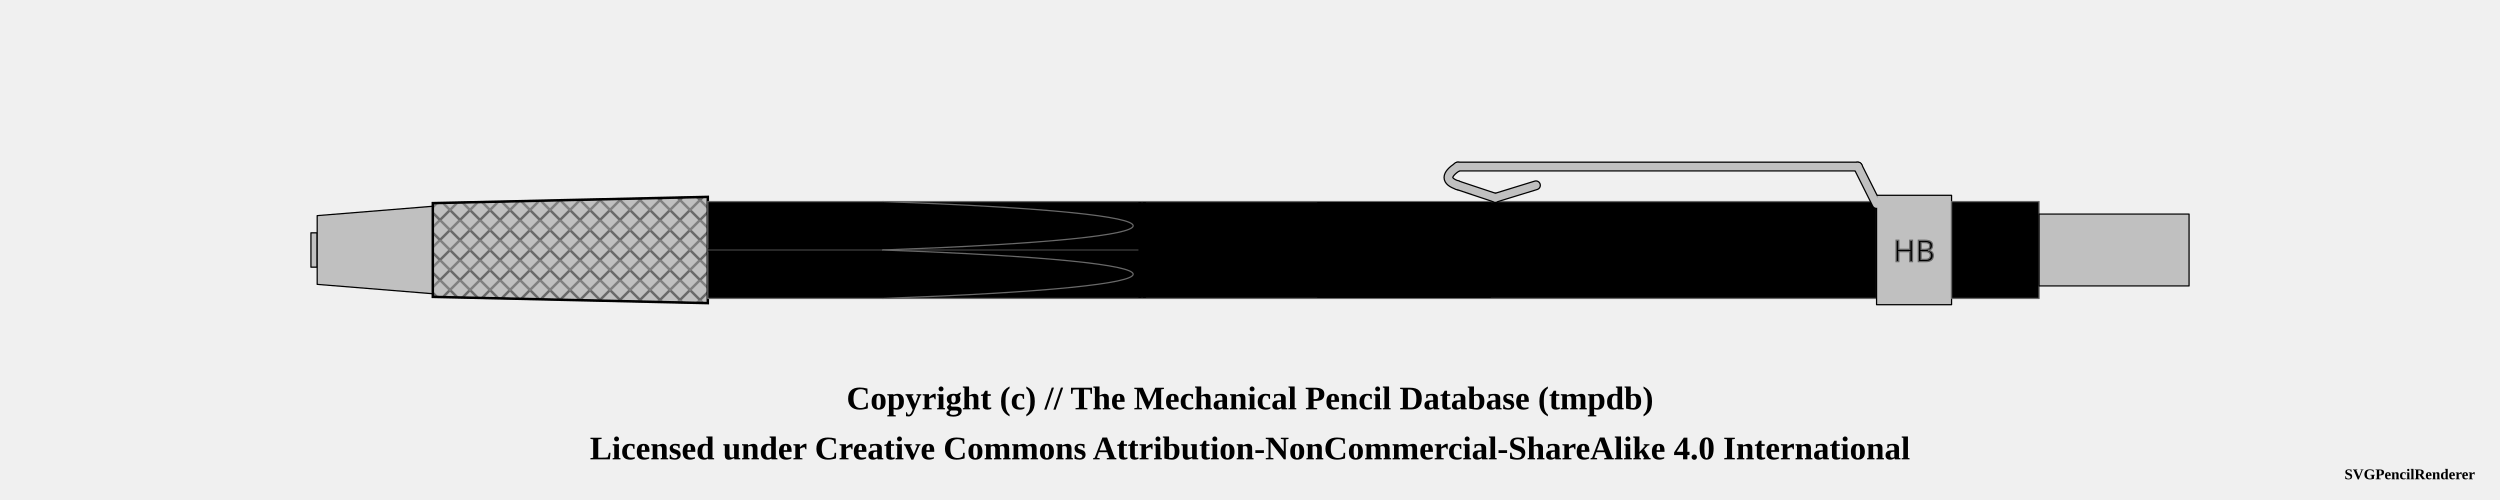
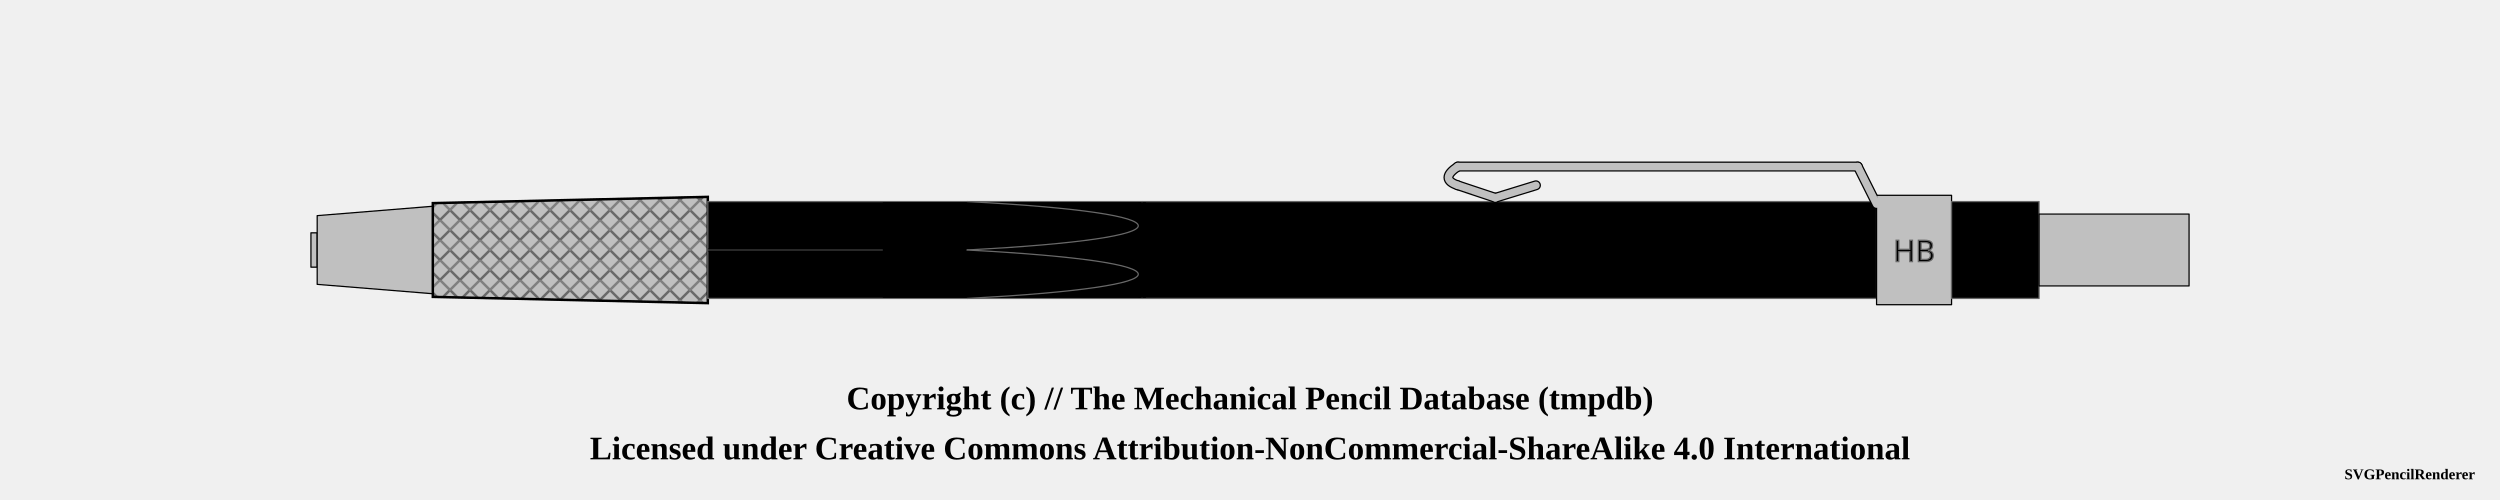
<svg xmlns="http://www.w3.org/2000/svg" width="1000" height="200">
  <pattern id="knurled-large" patternUnits="userSpaceOnUse" width="12" height="12">
    <path stroke="dimgray" stroke-linecap="round" stroke-width="1" d="M 6,6 L 12,12" />
    <path stroke="dimgray" stroke-linecap="round" stroke-width="1" d="M 6,6 L 0,12" />
    <path stroke="gray" stroke-linecap="round" stroke-width="1" d="M 6,6 L 12,0" />
    <path stroke="gray" stroke-linecap="round" stroke-width="1" d="M 6,6 L 0,0" />
  </pattern>
  <pattern id="knurled-small" patternUnits="userSpaceOnUse" width="4" height="4">
    <path stroke="dimgray" stroke-linecap="round" stroke-width="1" d="M 2,2 L 4,4" />
    <path stroke="dimgray" stroke-linecap="round" stroke-width="1" d="M 2,2 L 0,4" />
    <path stroke="gray" stroke-linecap="round" stroke-width="1" d="M 2,2 L 4,0" />
    <path stroke="gray" stroke-linecap="round" stroke-width="1" d="M 2,2 L 0,0" />
  </pattern>
  <pattern id="knurled" patternUnits="userSpaceOnUse" width="8" height="8">
    <path stroke="dimgray" stroke-linecap="round" stroke-width="1" d="M 4,4 L 8,8" />
    <path stroke="dimgray" stroke-linecap="round" stroke-width="1" d="M 4,4 L 0,8" />
    <path stroke="gray" stroke-linecap="round" stroke-width="1" d="M 4,4 L 8,0" />
    <path stroke="gray" stroke-linecap="round" stroke-width="1" d="M 4,4 L 0,0" />
  </pattern>
  <pattern id="lined" patternUnits="userSpaceOnUse" width="3" height="3">
    <path stroke="dimgray" stroke-linecap="round" stroke-width="1" d="M 0,0 L 3,0" />
  </pattern>
  <pattern id="ridged" patternUnits="userSpaceOnUse" width="3" height="3">
    <path stroke="dimgray" stroke-linecap="round" stroke-width="1" d="M 0,0 L 0,3" />
  </pattern>
  <pattern id="spring" patternUnits="userSpaceOnUse" width="8" height="100">
    <path stroke="dimgray" stroke-linecap="round" stroke-width="2" d="M 1,1 L 9,99" />
    <path stroke="white" stroke-linecap="round" stroke-width="1" d="M 1,1 L 9,99" />
  </pattern>
  <pattern id="knurled" patternUnits="userSpaceOnUse" width="8" height="8">
    <path stroke="dimgray" stroke-linecap="round" stroke-width="1" d="M 4,4 L 8,8" />
    <path stroke="dimgray" stroke-linecap="round" stroke-width="1" d="M 4,4 L 0,8" />
    <path stroke="gray" stroke-linecap="round" stroke-width="1" d="M 4,4 L 8,0" />
    <path stroke="gray" stroke-linecap="round" stroke-width="1" d="M 4,4 L 0,0" />
  </pattern>
  <g transform="rotate(0 0 0)">
    <path d="M124.375 93.125 L126.875 93.125 L126.875 106.875 L124.375 106.875 Z" stroke-width="0.5" stroke="black" stroke-linejoin="round" fill="silver" fill-opacity="1" />
    <path d="M126.875 86.25 L173.125 82.5 L173.125 117.5 L126.875 113.75 Z" stroke-width="0.5" stroke="black" stroke-linejoin="round" fill="silver" fill-opacity="1" />
    <path d="M173.125 81.25 L283.125 78.75 L283.125 121.25 L173.125 118.75 Z" stroke-width="0.5" stroke="black" stroke-linejoin="round" fill="silver" fill-opacity="1" />
    <path d="M173.125 81.25 L283.125 78.75 L283.125 121.25 L173.125 118.75 Z" stroke-width="1.0" stroke="black" fill="url(#knurled)" />
    <path d="M283.125 80.625 L456.875 80.625 L456.875 119.375 L283.125 119.375 Z" stroke-width="0.5" stroke="dimgray" stroke-linejoin="round" fill="black" fill-opacity="1" />
-     <line x1="283.125" y1="100" x2="456.875" y2="100" stroke-width="1.5" stroke="black" fill="none" stroke-opacity="0.5" />
-     <line x1="283.125" y1="100" x2="456.875" y2="100" stroke-width="0.5" stroke="gray" fill="none" stroke-opacity="0.5" />
+     <line x1="283.125" y1="100" x2="386.875" y2="100" stroke-width="1.5" stroke="black" fill="none" stroke-opacity="0.5" />
+     <line x1="283.125" y1="100" x2="386.875" y2="100" stroke-width="0.5" stroke="gray" fill="none" stroke-opacity="0.5" />
    <path d="M456.875 80.625 L750.625 80.625 L750.625 119.375 L456.875 119.375 Z" stroke-width="0.5" stroke="dimgray" stroke-linejoin="round" fill="black" fill-opacity="1" />
-     <line x1="456.875" y1="80.875" x2="456.875" y2="119.125" stroke="black" stroke-width="3" />
+     <line x1="456.875" y1="80.875" x2="456.875" y2="119.125" stroke="black" stroke-opacity="1" stroke-width="3" />
    <path d="M583.125 74.125 Q575.625 71.625 583.125 66.625" stroke-width="4" stroke="black" fill="none" stroke-linecap="round" />
    <line x1="583.125" y1="66.625" x2="743.125" y2="66.625" stroke-width="4" stroke="black" fill="dimgray" stroke-linecap="round" />
    <line x1="598.125" y1="79.125" x2="583.125" y2="74.125" stroke-width="4" stroke="black" fill="dimgray" stroke-linecap="round" />
    <line x1="614.375" y1="74.125" x2="598.125" y2="79.125" stroke-width="4" stroke="black" fill="dimgray" stroke-linecap="round" />
    <line x1="743.125" y1="66.625" x2="750.625" y2="81.625" stroke-width="4" stroke="black" fill="dimgray" stroke-linecap="round" />
    <path d="M750.625 78.125 L780.625 78.125 L780.625 121.875 L750.625 121.875 Z" stroke-width="0.5" stroke="black" stroke-linejoin="round" fill="silver" fill-opacity="1" />
    <text x="765.625" y="100" text-anchor="middle" dominant-baseline="central">
      <tspan stroke="dimgray" stroke-width="0.5" font-family="sans-serif" fill="black" textLength="{this.width * 5 - 12}"> HB</tspan>
    </text>
    <path d="M583.125 74.125 Q575.625 71.625 583.125 66.625" stroke-width="3" stroke="silver" fill="none" stroke-linecap="round" />
    <line x1="583.125" y1="66.625" x2="743.125" y2="66.625" stroke-width="3" stroke="silver" fill="silver" stroke-linecap="round" />
    <line x1="598.125" y1="79.125" x2="583.125" y2="74.125" stroke-width="3" stroke="silver" fill="silver" stroke-linecap="round" />
    <line x1="614.375" y1="74.125" x2="598.125" y2="79.125" stroke-width="3" stroke="silver" fill="silver" stroke-linecap="round" />
    <line x1="743.125" y1="66.625" x2="750.625" y2="81.625" stroke-width="3" stroke="silver" fill="silver" stroke-linecap="round" />
    <path d="M780.625 80.625 L815.625 80.625 L815.625 119.375 L780.625 119.375 Z" stroke-width="0.5" stroke="dimgray" stroke-linejoin="round" fill="black" fill-opacity="1" />
    <path d="M815.625 85.625 L875.625 85.625 L875.625 114.375 L815.625 114.375 Z" stroke-width="0.5" stroke="black" stroke-linejoin="round" fill="silver" fill-opacity="1" />
-     <rect x="526.875" y="80.875" width="69.5" height="38.25" rx="0" ry="0" stroke-width="0.5" stroke="none" fill="black" fill-opacity="1" />
-     <path d="M 353.125 80.625 C 486.656 85.469, 486.656 95.156, 353.125 100" stroke-width="0.5" stroke="dimgray" stroke-linecap="round" fill="black" />
-     <path d="M 353.125 119.375 C 486.656 114.531, 486.656 104.844, 353.125 100" stroke-width="0.5" stroke="dimgray" stroke-linecap="round" fill="black" />
+     <rect x="353.125" y="80.875" width="103.25" height="38.25" rx="0" ry="0" stroke-width="0.5" stroke="none" fill="black" fill-opacity="1" />
+     <path d="M 386.875 80.625 C 478.125 85.469, 478.125 95.156, 386.875 100" stroke-width="0.5" stroke="dimgray" stroke-linecap="round" fill-opacity="1" fill="black" />
+     <path d="M 386.875 119.375 C 478.125 114.531, 478.125 104.844, 386.875 100" stroke-width="0.5" stroke="dimgray" stroke-linecap="round" fill-opacity="1" fill="black" />
  </g>
  <text x="50%" y="160" font-size="1.1em" font-weight="bold" text-anchor="middle" dominant-baseline="middle">Copyright (c) // The Mechanical Pencil Database (tmpdb)</text>
  <text x="50%" y="180" font-size="1.1em" font-weight="bold" text-anchor="middle" dominant-baseline="middle">Licensed under Creative Commons Attribution-NonCommercial-ShareAlike 4.0 International</text>
  <text x="990" y="190" font-size="0.5em" font-weight="bold" text-anchor="end" dominant-baseline="middle">SVGPencilRenderer</text>
</svg>
